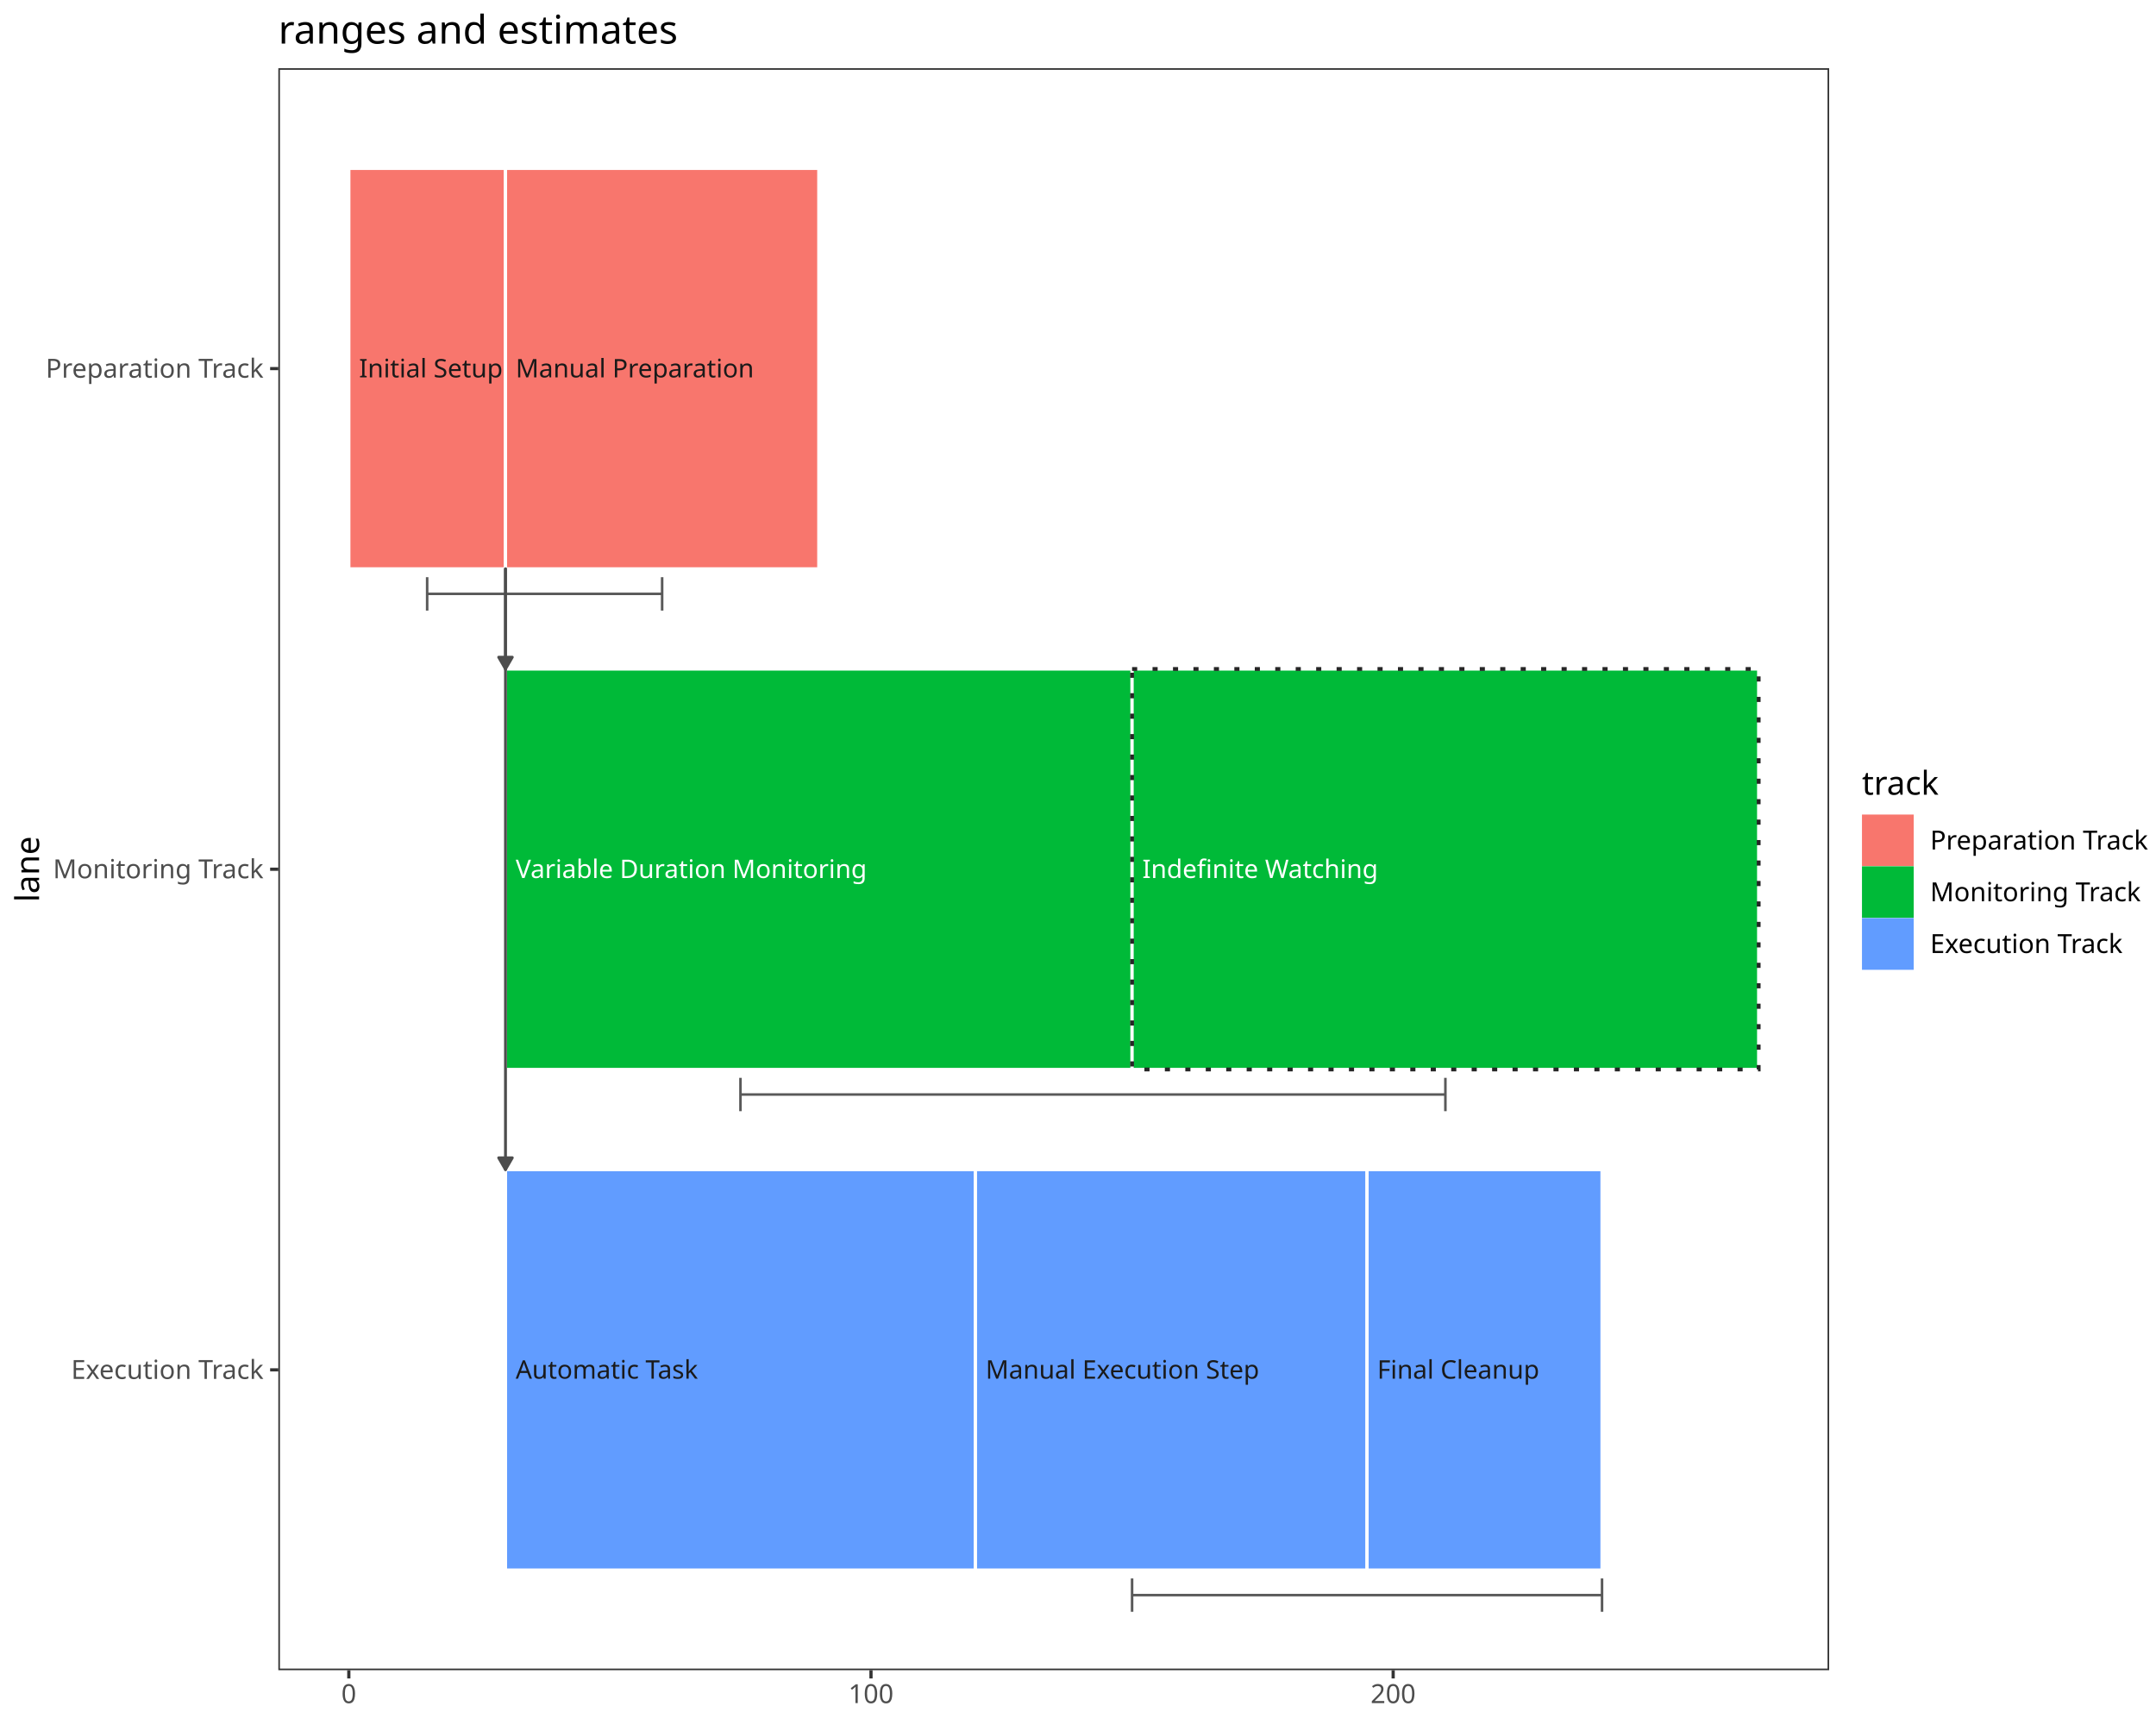
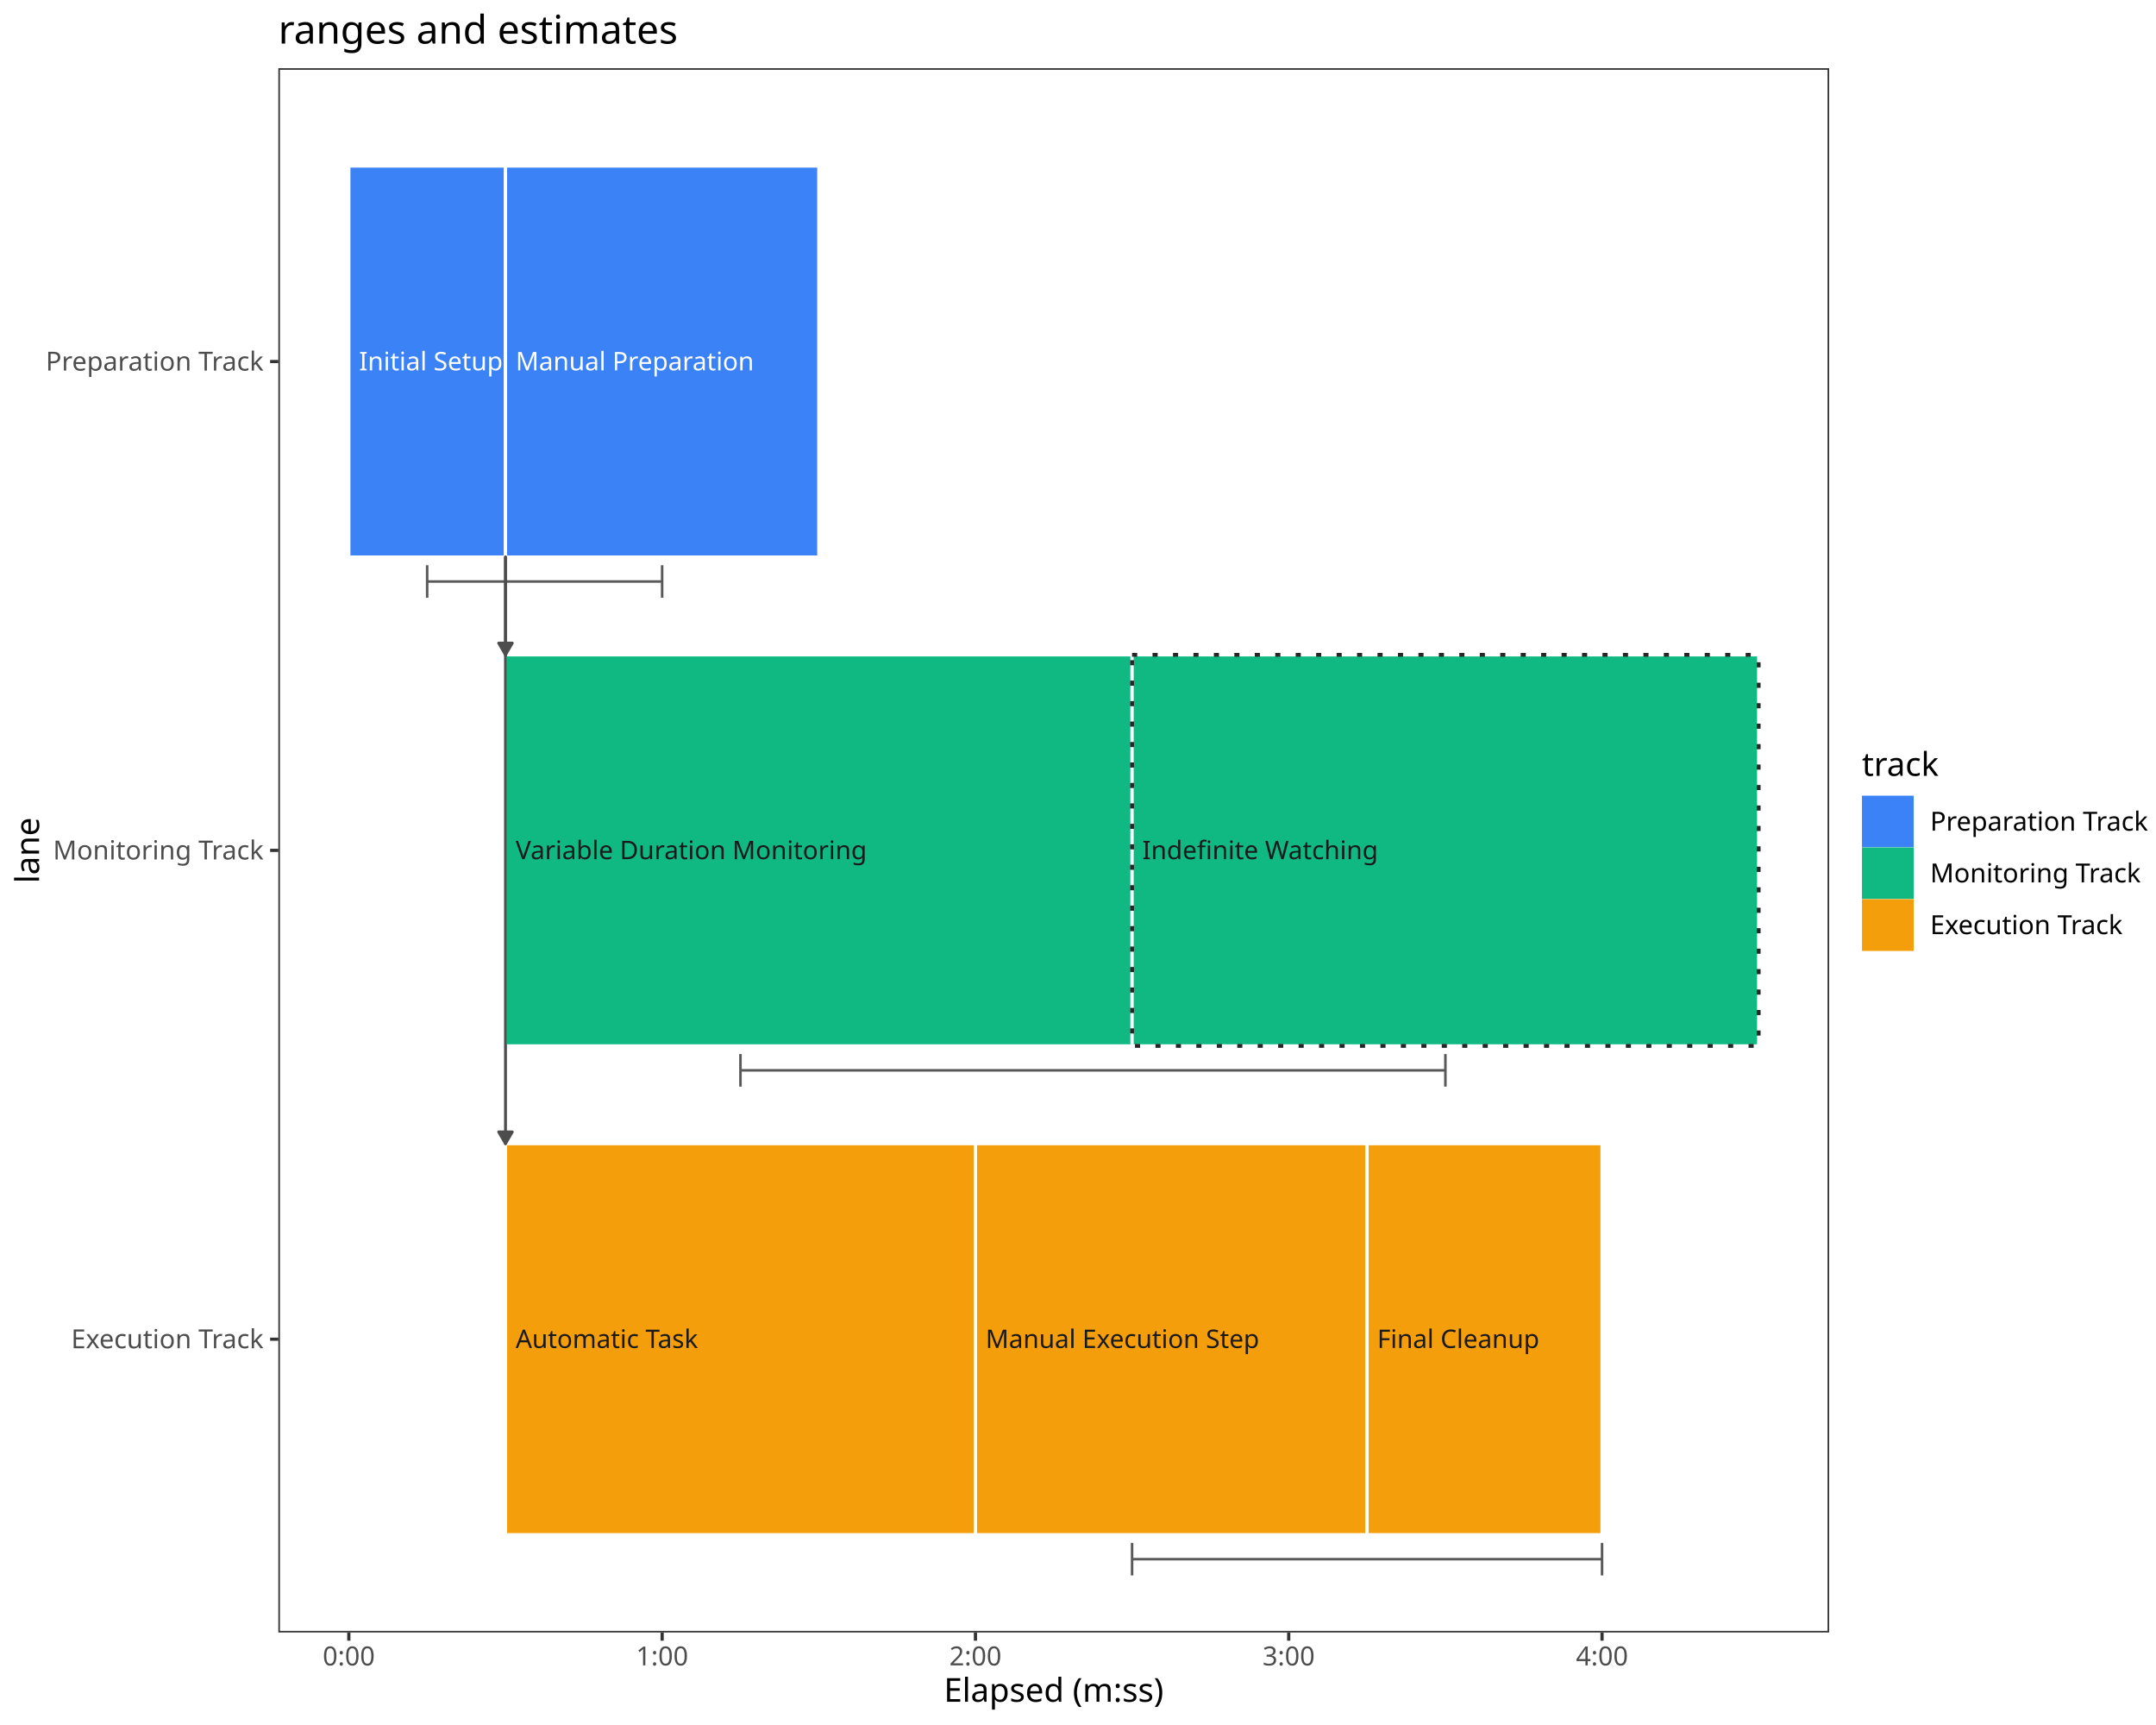
<svg xmlns="http://www.w3.org/2000/svg" class="svglite" data-engine-version="2.0" width="720.00pt" height="576.00pt" viewBox="0 0 720.00 576.00">
  <defs>
    <style type="text/css">
    .svglite line, .svglite polyline, .svglite polygon, .svglite path, .svglite rect, .svglite circle {
      fill: none;
      stroke: #000000;
      stroke-linecap: round;
      stroke-linejoin: round;
      stroke-miterlimit: 10.00;
    }
  </style>
  </defs>
  <rect width="100%" height="100%" style="stroke: none; fill: #FFFFFF;" />
  <defs>
    <clipPath id="cpMC4wMHw3MjAuMDB8MC4wMHw1NzYuMDA=">
      <rect x="0.00" y="0.00" width="720.00" height="576.00" />
    </clipPath>
  </defs>
  <g clip-path="url(#cpMC4wMHw3MjAuMDB8MC4wMHw1NzYuMDA=)">
    <rect x="0.00" y="0.00" width="720.00" height="576.00" style="stroke-width: 1.07; stroke: #FFFFFF; fill: #FFFFFF;" />
  </g>
  <defs>
-     <clipPath id="cpOTIuOTV8NjEwLjg1fDIyLjc4fDU1Ny43MQ==">
-       <rect x="92.95" y="22.78" width="517.90" height="534.92" />
+     <clipPath id="cpOTIuOTV8NjEwLjg1fDIyLjc4fDU0NS4xMQ==">
+       <rect x="92.95" y="22.78" width="517.90" height="522.33" />
    </clipPath>
  </defs>
-   <g clip-path="url(#cpOTIuOTV8NjEwLjg1fDIyLjc4fDU1Ny43MQ==)">
-     <rect x="92.95" y="22.78" width="517.90" height="534.92" style="stroke-width: 1.07; stroke: none; fill: #FFFFFF;" />
-     <rect x="168.81" y="56.22" width="52.31" height="133.73" style="stroke-width: 1.07; stroke: none; stroke-linecap: butt; stroke-linejoin: miter; fill: #F8766D; fill-opacity: 0.30;" />
-     <rect x="378.06" y="223.38" width="104.63" height="133.73" style="stroke-width: 1.07; stroke: none; stroke-linecap: butt; stroke-linejoin: miter; fill: #00BA38; fill-opacity: 0.30;" />
-     <rect x="456.53" y="390.54" width="78.47" height="133.73" style="stroke-width: 1.07; stroke: none; stroke-linecap: butt; stroke-linejoin: miter; fill: #619CFF; fill-opacity: 0.30;" />
-     <line x1="142.65" y1="198.30" x2="221.12" y2="198.30" style="stroke-width: 0.85; stroke: #595959; stroke-linecap: butt;" />
-     <line x1="247.28" y1="365.47" x2="482.69" y2="365.47" style="stroke-width: 0.85; stroke: #595959; stroke-linecap: butt;" />
-     <line x1="378.06" y1="532.63" x2="535.00" y2="532.63" style="stroke-width: 0.85; stroke: #595959; stroke-linecap: butt;" />
-     <line x1="142.65" y1="203.88" x2="142.65" y2="192.73" style="stroke-width: 0.85; stroke: #595959; stroke-linecap: butt;" />
-     <line x1="247.28" y1="371.04" x2="247.28" y2="359.90" style="stroke-width: 0.85; stroke: #595959; stroke-linecap: butt;" />
-     <line x1="378.06" y1="538.20" x2="378.06" y2="527.06" style="stroke-width: 0.85; stroke: #595959; stroke-linecap: butt;" />
-     <line x1="221.12" y1="203.88" x2="221.12" y2="192.73" style="stroke-width: 0.85; stroke: #595959; stroke-linecap: butt;" />
-     <line x1="482.69" y1="371.04" x2="482.69" y2="359.90" style="stroke-width: 0.85; stroke: #595959; stroke-linecap: butt;" />
-     <line x1="535.00" y1="538.20" x2="535.00" y2="527.06" style="stroke-width: 0.85; stroke: #595959; stroke-linecap: butt;" />
-     <rect x="116.49" y="56.22" width="52.31" height="133.73" style="stroke-width: 1.07; stroke: #FFFFFF; stroke-linecap: butt; stroke-linejoin: miter; fill: #F8766D;" />
-     <rect x="168.81" y="56.22" width="104.63" height="133.73" style="stroke-width: 1.07; stroke: #FFFFFF; stroke-linecap: butt; stroke-linejoin: miter; fill: #F8766D;" />
-     <rect x="168.81" y="223.38" width="209.25" height="133.73" style="stroke-width: 1.07; stroke: #FFFFFF; stroke-linecap: butt; stroke-linejoin: miter; fill: #00BA38;" />
-     <rect x="378.06" y="223.38" width="209.25" height="133.73" style="stroke-width: 1.07; stroke: #FFFFFF; stroke-linecap: butt; stroke-linejoin: miter; fill: #00BA38;" />
-     <rect x="168.81" y="390.54" width="156.94" height="133.73" style="stroke-width: 1.07; stroke: #FFFFFF; stroke-linecap: butt; stroke-linejoin: miter; fill: #619CFF;" />
-     <rect x="325.75" y="390.54" width="130.78" height="133.73" style="stroke-width: 1.07; stroke: #FFFFFF; stroke-linecap: butt; stroke-linejoin: miter; fill: #619CFF;" />
-     <rect x="456.53" y="390.54" width="78.47" height="133.73" style="stroke-width: 1.07; stroke: #FFFFFF; stroke-linecap: butt; stroke-linejoin: miter; fill: #619CFF;" />
-     <rect x="378.06" y="223.38" width="209.25" height="133.73" style="stroke-width: 1.28; stroke: #262626; stroke-dasharray: 1.71,5.12; stroke-linecap: butt; stroke-linejoin: miter;" />
-     <polyline points="168.81,189.95 168.81,223.38 " style="stroke-width: 0.96; stroke: #4D4D4D;" />
-     <polygon points="166.54,219.45 168.81,223.38 171.08,219.45 " style="stroke-width: 0.96; stroke: #4D4D4D; fill: #4D4D4D;" />
-     <polyline points="168.81,189.95 168.81,390.54 " style="stroke-width: 0.96; stroke: #4D4D4D;" />
-     <polygon points="166.54,386.61 168.81,390.54 171.08,386.61 " style="stroke-width: 0.96; stroke: #4D4D4D; fill: #4D4D4D;" />
-     <text x="119.90" y="126.02" style="font-size: 8.54px; fill: #1A1A1A; font-family: sans;" textLength="44.60px" lengthAdjust="spacingAndGlyphs">Initial Setup</text>
-     <text x="172.21" y="126.02" style="font-size: 8.54px; fill: #1A1A1A; font-family: sans;" textLength="74.50px" lengthAdjust="spacingAndGlyphs">Manual Preparation</text>
-     <text x="172.21" y="293.18" style="font-size: 8.54px; fill: #FFFFFF; font-family: sans;" textLength="108.18px" lengthAdjust="spacingAndGlyphs">Variable Duration Monitoring</text>
-     <text x="381.46" y="293.18" style="font-size: 8.54px; fill: #FFFFFF; font-family: sans;" textLength="72.60px" lengthAdjust="spacingAndGlyphs">Indefinite Watching</text>
-     <text x="172.21" y="460.35" style="font-size: 8.54px; fill: #1A1A1A; font-family: sans;" textLength="58.84px" lengthAdjust="spacingAndGlyphs">Automatic Task</text>
-     <text x="329.15" y="460.35" style="font-size: 8.54px; fill: #1A1A1A; font-family: sans;" textLength="87.80px" lengthAdjust="spacingAndGlyphs">Manual Execution Step</text>
-     <text x="459.93" y="460.35" style="font-size: 8.54px; fill: #1A1A1A; font-family: sans;" textLength="52.67px" lengthAdjust="spacingAndGlyphs">Final Cleanup</text>
-     <rect x="92.95" y="22.78" width="517.90" height="534.92" style="stroke-width: 1.07; stroke: #333333;" />
+   <g clip-path="url(#cpOTIuOTV8NjEwLjg1fDIyLjc4fDU0NS4xMQ==)">
+     <rect x="92.95" y="22.78" width="517.90" height="522.33" style="stroke-width: 1.07; stroke: none; fill: #FFFFFF;" />
+     <rect x="168.81" y="55.43" width="52.31" height="130.58" style="stroke-width: 1.07; stroke: none; stroke-linecap: butt; stroke-linejoin: miter; fill: #3B82F6; fill-opacity: 0.30;" />
+     <rect x="378.06" y="218.66" width="104.63" height="130.58" style="stroke-width: 1.07; stroke: none; stroke-linecap: butt; stroke-linejoin: miter; fill: #10B981; fill-opacity: 0.30;" />
+     <rect x="456.53" y="381.88" width="78.47" height="130.58" style="stroke-width: 1.07; stroke: none; stroke-linecap: butt; stroke-linejoin: miter; fill: #F59E0B; fill-opacity: 0.30;" />
+     <line x1="142.65" y1="194.17" x2="221.12" y2="194.17" style="stroke-width: 0.85; stroke: #595959; stroke-linecap: butt;" />
+     <line x1="247.28" y1="357.40" x2="482.69" y2="357.40" style="stroke-width: 0.85; stroke: #595959; stroke-linecap: butt;" />
+     <line x1="378.06" y1="520.63" x2="535.00" y2="520.63" style="stroke-width: 0.85; stroke: #595959; stroke-linecap: butt;" />
+     <line x1="142.65" y1="199.61" x2="142.65" y2="188.73" style="stroke-width: 0.85; stroke: #595959; stroke-linecap: butt;" />
+     <line x1="247.28" y1="362.84" x2="247.28" y2="351.96" style="stroke-width: 0.85; stroke: #595959; stroke-linecap: butt;" />
+     <line x1="378.06" y1="526.07" x2="378.06" y2="515.19" style="stroke-width: 0.85; stroke: #595959; stroke-linecap: butt;" />
+     <line x1="221.12" y1="199.61" x2="221.12" y2="188.73" style="stroke-width: 0.85; stroke: #595959; stroke-linecap: butt;" />
+     <line x1="482.69" y1="362.84" x2="482.69" y2="351.96" style="stroke-width: 0.85; stroke: #595959; stroke-linecap: butt;" />
+     <line x1="535.00" y1="526.07" x2="535.00" y2="515.19" style="stroke-width: 0.85; stroke: #595959; stroke-linecap: butt;" />
+     <rect x="116.49" y="55.43" width="52.31" height="130.58" style="stroke-width: 1.07; stroke: #FFFFFF; stroke-linecap: butt; stroke-linejoin: miter; fill: #3B82F6;" />
+     <rect x="168.81" y="55.43" width="104.63" height="130.58" style="stroke-width: 1.07; stroke: #FFFFFF; stroke-linecap: butt; stroke-linejoin: miter; fill: #3B82F6;" />
+     <rect x="168.81" y="218.66" width="209.25" height="130.58" style="stroke-width: 1.07; stroke: #FFFFFF; stroke-linecap: butt; stroke-linejoin: miter; fill: #10B981;" />
+     <rect x="378.06" y="218.66" width="209.25" height="130.58" style="stroke-width: 1.07; stroke: #FFFFFF; stroke-linecap: butt; stroke-linejoin: miter; fill: #10B981;" />
+     <rect x="168.81" y="381.88" width="156.94" height="130.58" style="stroke-width: 1.07; stroke: #FFFFFF; stroke-linecap: butt; stroke-linejoin: miter; fill: #F59E0B;" />
+     <rect x="325.75" y="381.88" width="130.78" height="130.58" style="stroke-width: 1.07; stroke: #FFFFFF; stroke-linecap: butt; stroke-linejoin: miter; fill: #F59E0B;" />
+     <rect x="456.53" y="381.88" width="78.47" height="130.58" style="stroke-width: 1.07; stroke: #FFFFFF; stroke-linecap: butt; stroke-linejoin: miter; fill: #F59E0B;" />
+     <rect x="378.06" y="218.66" width="209.25" height="130.58" style="stroke-width: 1.28; stroke: #262626; stroke-dasharray: 1.71,5.12; stroke-linecap: butt; stroke-linejoin: miter;" />
+     <polyline points="168.81,186.01 168.81,218.66 " style="stroke-width: 0.96; stroke: #4D4D4D;" />
+     <polygon points="166.54,214.73 168.81,218.66 171.08,214.73 " style="stroke-width: 0.96; stroke: #4D4D4D; fill: #4D4D4D;" />
+     <polyline points="168.81,186.01 168.81,381.88 " style="stroke-width: 0.96; stroke: #4D4D4D;" />
+     <polygon points="166.54,377.96 168.81,381.88 171.08,377.96 " style="stroke-width: 0.96; stroke: #4D4D4D; fill: #4D4D4D;" />
+     <text x="119.90" y="123.66" style="font-size: 8.54px; fill: #FFFFFF; font-family: sans;" textLength="44.60px" lengthAdjust="spacingAndGlyphs">Initial Setup</text>
+     <text x="172.21" y="123.66" style="font-size: 8.54px; fill: #FFFFFF; font-family: sans;" textLength="74.50px" lengthAdjust="spacingAndGlyphs">Manual Preparation</text>
+     <text x="172.21" y="286.89" style="font-size: 8.54px; fill: #1A1A1A; font-family: sans;" textLength="108.18px" lengthAdjust="spacingAndGlyphs">Variable Duration Monitoring</text>
+     <text x="381.46" y="286.89" style="font-size: 8.54px; fill: #1A1A1A; font-family: sans;" textLength="72.60px" lengthAdjust="spacingAndGlyphs">Indefinite Watching</text>
+     <text x="172.21" y="450.11" style="font-size: 8.54px; fill: #1A1A1A; font-family: sans;" textLength="58.84px" lengthAdjust="spacingAndGlyphs">Automatic Task</text>
+     <text x="329.15" y="450.11" style="font-size: 8.54px; fill: #1A1A1A; font-family: sans;" textLength="87.80px" lengthAdjust="spacingAndGlyphs">Manual Execution Step</text>
+     <text x="459.93" y="450.11" style="font-size: 8.54px; fill: #1A1A1A; font-family: sans;" textLength="52.67px" lengthAdjust="spacingAndGlyphs">Final Cleanup</text>
+     <rect x="92.95" y="22.78" width="517.90" height="522.33" style="stroke-width: 1.07; stroke: #333333;" />
  </g>
  <g clip-path="url(#cpMC4wMHw3MjAuMDB8MC4wMHw1NzYuMDA=)">
-     <text x="88.02" y="460.44" text-anchor="end" style="font-size: 8.80px; fill: #4D4D4D; font-family: sans;" textLength="63.11px" lengthAdjust="spacingAndGlyphs">Execution Track</text>
-     <text x="88.02" y="293.27" text-anchor="end" style="font-size: 8.80px; fill: #4D4D4D; font-family: sans;" textLength="65.54px" lengthAdjust="spacingAndGlyphs">Monitoring Track</text>
-     <text x="88.02" y="126.11" text-anchor="end" style="font-size: 8.80px; fill: #4D4D4D; font-family: sans;" textLength="69.95px" lengthAdjust="spacingAndGlyphs">Preparation Track</text>
-     <polyline points="90.21,457.41 92.95,457.41 " style="stroke-width: 1.07; stroke: #333333; stroke-linecap: butt;" />
-     <polyline points="90.21,290.24 92.95,290.24 " style="stroke-width: 1.07; stroke: #333333; stroke-linecap: butt;" />
-     <polyline points="90.21,123.08 92.95,123.08 " style="stroke-width: 1.07; stroke: #333333; stroke-linecap: butt;" />
-     <polyline points="116.49,560.45 116.49,557.71 " style="stroke-width: 1.07; stroke: #333333; stroke-linecap: butt;" />
-     <polyline points="290.87,560.45 290.87,557.71 " style="stroke-width: 1.07; stroke: #333333; stroke-linecap: butt;" />
-     <polyline points="465.25,560.45 465.25,557.71 " style="stroke-width: 1.07; stroke: #333333; stroke-linecap: butt;" />
-     <text x="116.49" y="568.69" text-anchor="middle" style="font-size: 8.80px; fill: #4D4D4D; font-family: sans;" textLength="4.89px" lengthAdjust="spacingAndGlyphs">0</text>
-     <text x="290.87" y="568.69" text-anchor="middle" style="font-size: 8.80px; fill: #4D4D4D; font-family: sans;" textLength="14.68px" lengthAdjust="spacingAndGlyphs">100</text>
-     <text x="465.25" y="568.69" text-anchor="middle" style="font-size: 8.80px; fill: #4D4D4D; font-family: sans;" textLength="14.68px" lengthAdjust="spacingAndGlyphs">200</text>
-     <text transform="translate(13.05,290.24) rotate(-90)" text-anchor="middle" style="font-size: 11.00px; font-family: sans;" textLength="20.80px" lengthAdjust="spacingAndGlyphs">lane</text>
-     <rect x="621.81" y="256.66" width="92.71" height="67.17" style="stroke-width: 1.07; stroke: none; fill: #FFFFFF;" />
-     <text x="621.81" y="265.37" style="font-size: 11.00px; font-family: sans;" textLength="23.85px" lengthAdjust="spacingAndGlyphs">track</text>
-     <rect x="621.81" y="271.99" width="17.28" height="17.28" style="stroke-width: 1.07; stroke: none; fill: #FFFFFF;" />
-     <rect x="621.81" y="271.99" width="17.28" height="17.28" style="stroke-width: 0.75; stroke: none; fill: #F8766D;" />
-     <rect x="621.81" y="289.27" width="17.28" height="17.28" style="stroke-width: 1.07; stroke: none; fill: #FFFFFF;" />
-     <rect x="621.81" y="289.27" width="17.28" height="17.28" style="stroke-width: 0.75; stroke: none; fill: #00BA38;" />
-     <rect x="621.81" y="306.55" width="17.28" height="17.28" style="stroke-width: 1.07; stroke: none; fill: #FFFFFF;" />
-     <rect x="621.81" y="306.55" width="17.28" height="17.28" style="stroke-width: 0.75; stroke: none; fill: #619CFF;" />
-     <text x="644.57" y="283.66" style="font-size: 8.80px; font-family: sans;" textLength="69.95px" lengthAdjust="spacingAndGlyphs">Preparation Track</text>
-     <text x="644.57" y="300.94" style="font-size: 8.80px; font-family: sans;" textLength="65.54px" lengthAdjust="spacingAndGlyphs">Monitoring Track</text>
-     <text x="644.57" y="318.22" style="font-size: 8.80px; font-family: sans;" textLength="63.11px" lengthAdjust="spacingAndGlyphs">Execution Track</text>
+     <text x="88.02" y="450.20" text-anchor="end" style="font-size: 8.80px; fill: #4D4D4D; font-family: sans;" textLength="63.11px" lengthAdjust="spacingAndGlyphs">Execution Track</text>
+     <text x="88.02" y="286.98" text-anchor="end" style="font-size: 8.80px; fill: #4D4D4D; font-family: sans;" textLength="65.54px" lengthAdjust="spacingAndGlyphs">Monitoring Track</text>
+     <text x="88.02" y="123.75" text-anchor="end" style="font-size: 8.80px; fill: #4D4D4D; font-family: sans;" textLength="69.95px" lengthAdjust="spacingAndGlyphs">Preparation Track</text>
+     <polyline points="90.21,447.18 92.95,447.18 " style="stroke-width: 1.07; stroke: #333333; stroke-linecap: butt;" />
+     <polyline points="90.21,283.95 92.95,283.95 " style="stroke-width: 1.07; stroke: #333333; stroke-linecap: butt;" />
+     <polyline points="90.21,120.72 92.95,120.72 " style="stroke-width: 1.07; stroke: #333333; stroke-linecap: butt;" />
+     <polyline points="116.49,547.85 116.49,545.11 " style="stroke-width: 1.07; stroke: #333333; stroke-linecap: butt;" />
+     <polyline points="221.12,547.85 221.12,545.11 " style="stroke-width: 1.07; stroke: #333333; stroke-linecap: butt;" />
+     <polyline points="325.75,547.85 325.75,545.11 " style="stroke-width: 1.07; stroke: #333333; stroke-linecap: butt;" />
+     <polyline points="430.37,547.85 430.37,545.11 " style="stroke-width: 1.07; stroke: #333333; stroke-linecap: butt;" />
+     <polyline points="535.00,547.85 535.00,545.11 " style="stroke-width: 1.07; stroke: #333333; stroke-linecap: butt;" />
+     <text x="116.49" y="556.10" text-anchor="middle" style="font-size: 8.80px; fill: #4D4D4D; font-family: sans;" textLength="17.13px" lengthAdjust="spacingAndGlyphs">0:00</text>
+     <text x="221.12" y="556.10" text-anchor="middle" style="font-size: 8.80px; fill: #4D4D4D; font-family: sans;" textLength="17.13px" lengthAdjust="spacingAndGlyphs">1:00</text>
+     <text x="325.75" y="556.10" text-anchor="middle" style="font-size: 8.80px; fill: #4D4D4D; font-family: sans;" textLength="17.13px" lengthAdjust="spacingAndGlyphs">2:00</text>
+     <text x="430.37" y="556.10" text-anchor="middle" style="font-size: 8.80px; fill: #4D4D4D; font-family: sans;" textLength="17.13px" lengthAdjust="spacingAndGlyphs">3:00</text>
+     <text x="535.00" y="556.10" text-anchor="middle" style="font-size: 8.80px; fill: #4D4D4D; font-family: sans;" textLength="17.13px" lengthAdjust="spacingAndGlyphs">4:00</text>
+     <text x="351.90" y="568.24" text-anchor="middle" style="font-size: 11.00px; font-family: sans;" textLength="73.37px" lengthAdjust="spacingAndGlyphs">Elapsed (m:ss)</text>
+     <text transform="translate(13.05,283.95) rotate(-90)" text-anchor="middle" style="font-size: 11.00px; font-family: sans;" textLength="20.80px" lengthAdjust="spacingAndGlyphs">lane</text>
+     <rect x="621.81" y="250.36" width="92.71" height="67.17" style="stroke-width: 1.07; stroke: none; fill: #FFFFFF;" />
+     <text x="621.81" y="259.07" style="font-size: 11.00px; font-family: sans;" textLength="23.85px" lengthAdjust="spacingAndGlyphs">track</text>
+     <rect x="621.81" y="265.69" width="17.28" height="17.28" style="stroke-width: 1.07; stroke: none; fill: #FFFFFF;" />
+     <rect x="621.81" y="265.69" width="17.28" height="17.28" style="stroke-width: 0.75; stroke: none; fill: #3B82F6;" />
+     <rect x="621.81" y="282.97" width="17.28" height="17.28" style="stroke-width: 1.07; stroke: none; fill: #FFFFFF;" />
+     <rect x="621.81" y="282.97" width="17.28" height="17.28" style="stroke-width: 0.75; stroke: none; fill: #10B981;" />
+     <rect x="621.81" y="300.25" width="17.28" height="17.28" style="stroke-width: 1.07; stroke: none; fill: #FFFFFF;" />
+     <rect x="621.81" y="300.25" width="17.28" height="17.28" style="stroke-width: 0.75; stroke: none; fill: #F59E0B;" />
+     <text x="644.57" y="277.36" style="font-size: 8.80px; font-family: sans;" textLength="69.95px" lengthAdjust="spacingAndGlyphs">Preparation Track</text>
+     <text x="644.57" y="294.64" style="font-size: 8.80px; font-family: sans;" textLength="65.54px" lengthAdjust="spacingAndGlyphs">Monitoring Track</text>
+     <text x="644.57" y="311.92" style="font-size: 8.80px; font-family: sans;" textLength="63.11px" lengthAdjust="spacingAndGlyphs">Execution Track</text>
    <text x="92.95" y="14.56" style="font-size: 13.20px; font-family: sans;" textLength="126.23px" lengthAdjust="spacingAndGlyphs">ranges and estimates</text>
  </g>
</svg>
